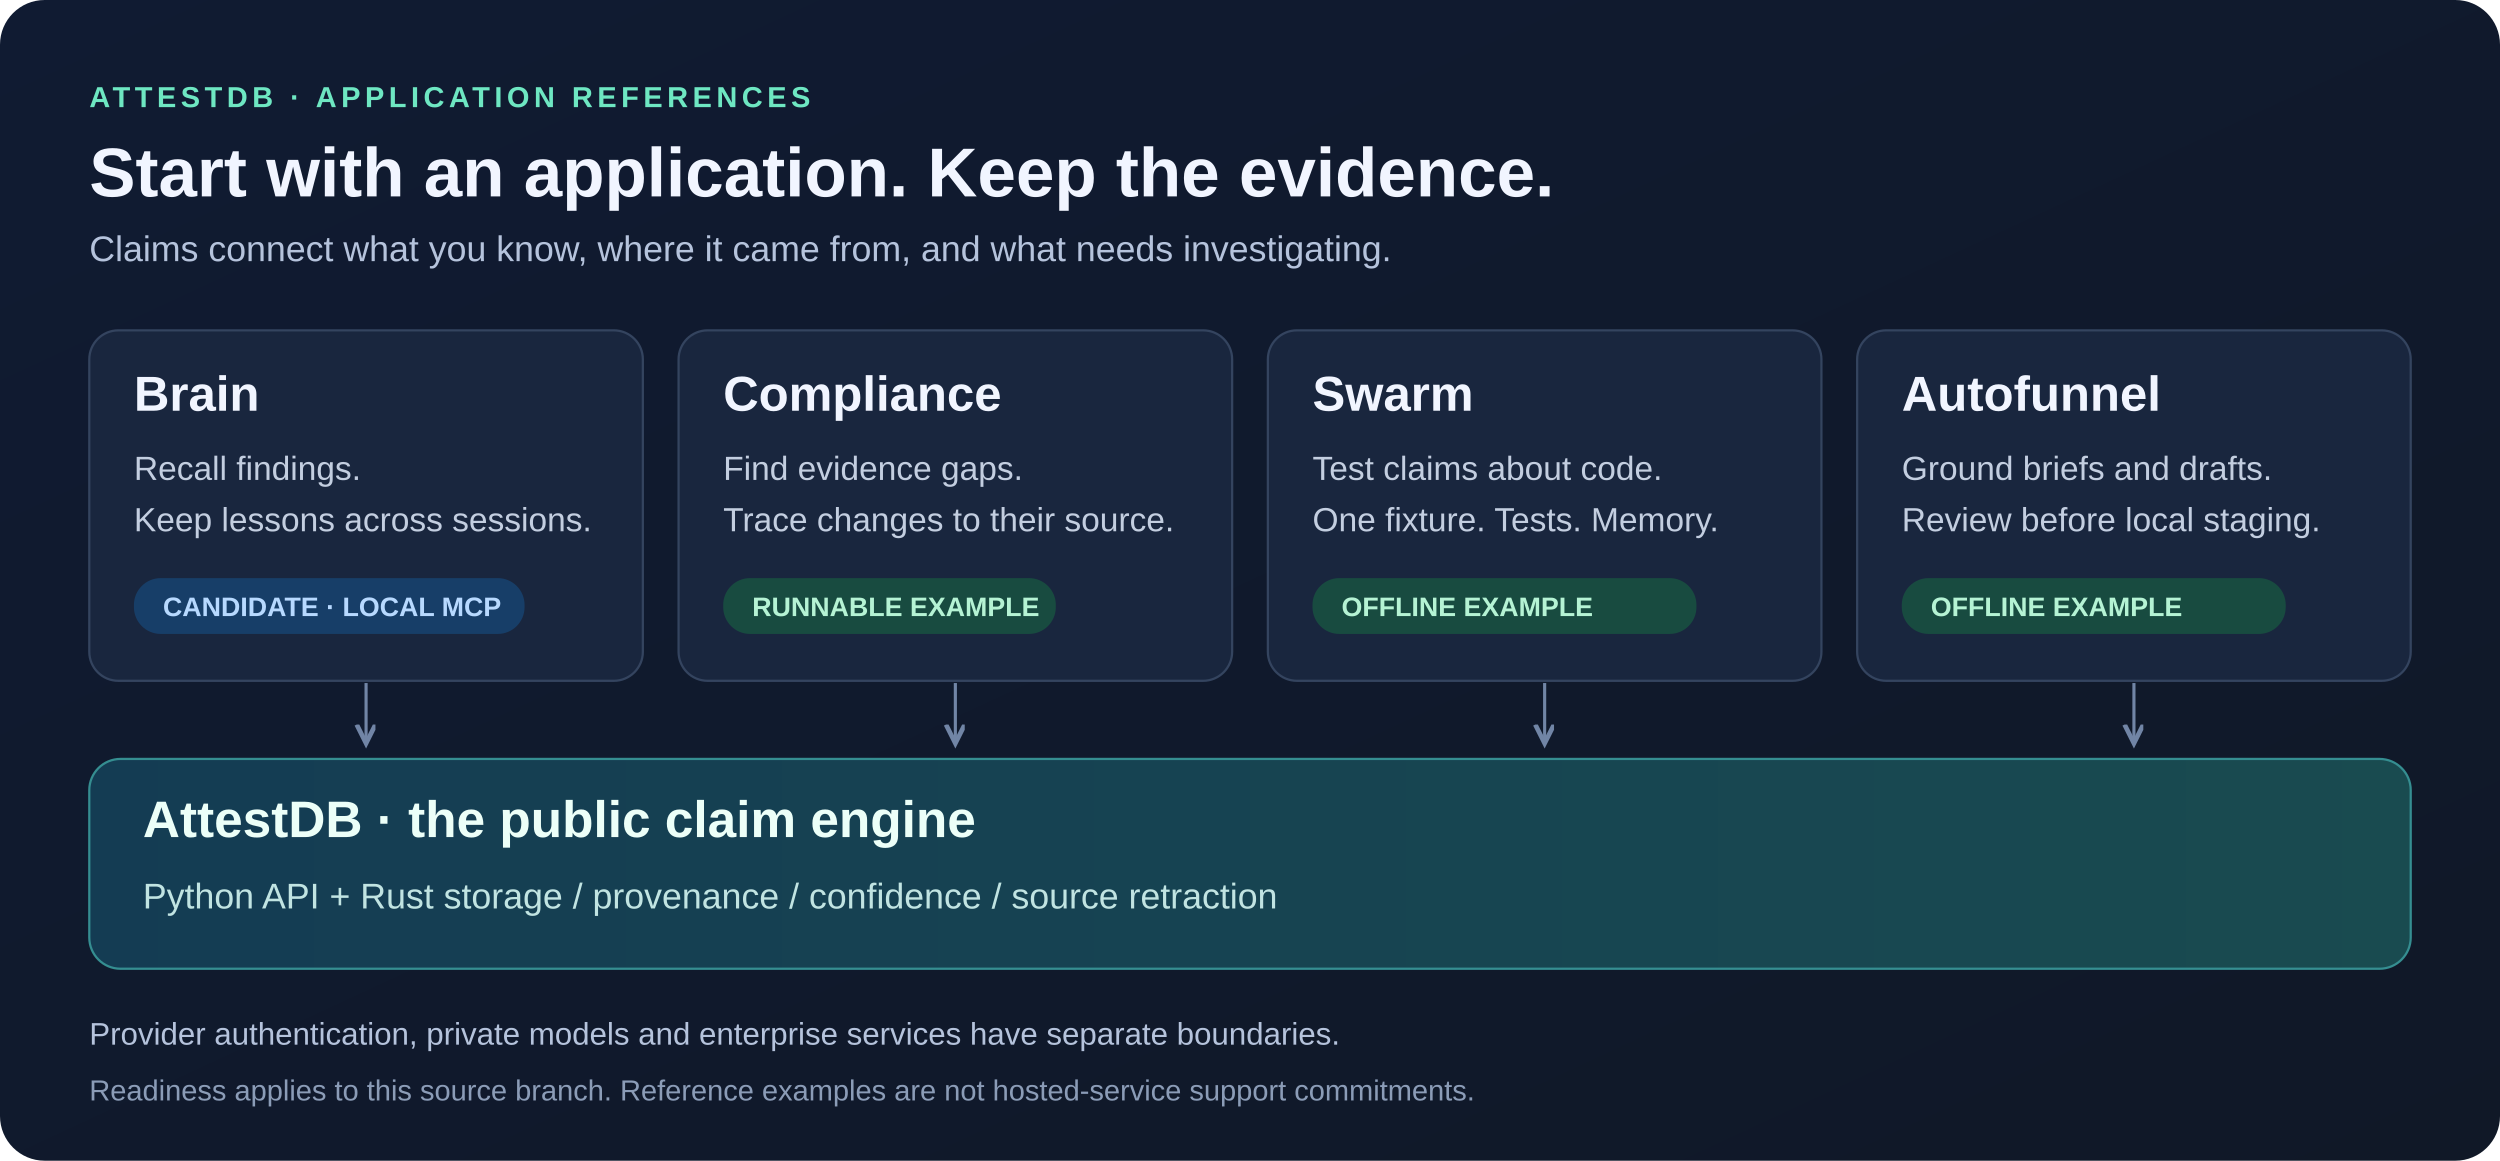
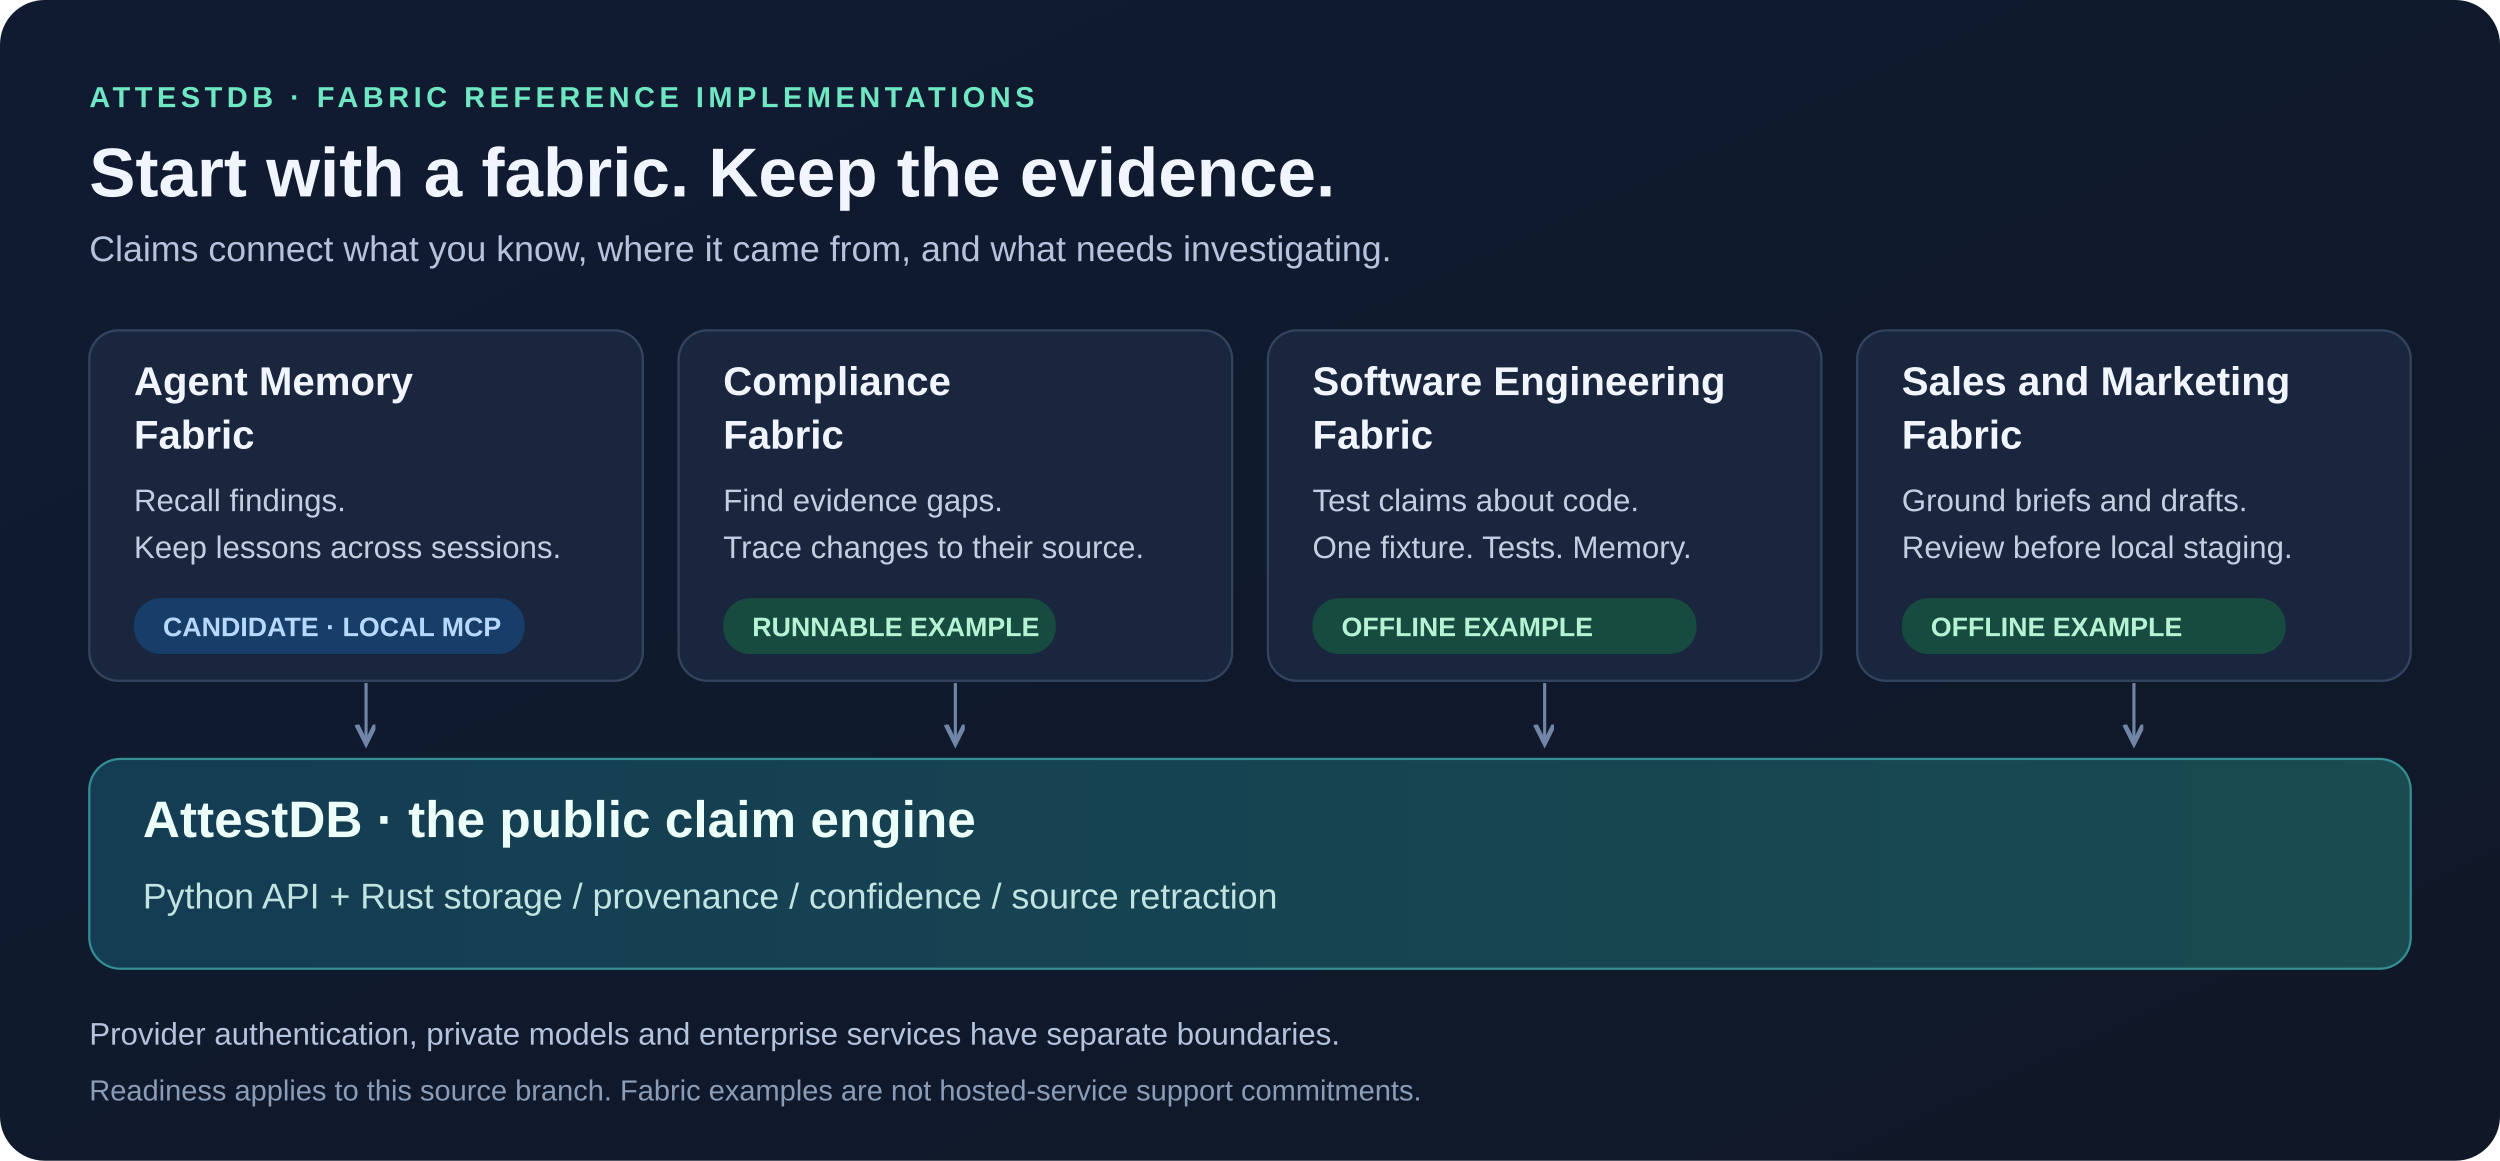
<svg xmlns="http://www.w3.org/2000/svg" width="1120" height="520" viewBox="0 0 1120 520" role="img" aria-labelledby="title desc">
  <defs>
    <linearGradient id="bg" x2="1" y2="1">
      <stop stop-color="#101b32" />
      <stop offset="1" stop-color="#101827" />
    </linearGradient>
    <linearGradient id="core" x2="1">
      <stop stop-color="#143c53" />
      <stop offset="1" stop-color="#194b50" />
    </linearGradient>
    <marker id="arrow" markerWidth="8" markerHeight="8" refX="6" refY="3" orient="auto">
      <path d="M0 0L6 3L0 6" fill="none" stroke="#7185a6" stroke-width="1.5" />
    </marker>
  </defs>
  <rect width="1120" height="520" rx="20" fill="url(#bg)" />
  <g font-family="Arial, Helvetica, sans-serif">
-     <text x="40" y="48" fill="#6ee7c2" font-size="13" font-weight="700" letter-spacing="2">ATTESTDB · APPLICATION REFERENCES</text>
-     <text x="40" y="88" fill="#f1f5ff" font-size="31" font-weight="700">Start with an application. Keep the evidence.</text>
+     <text x="40" y="48" fill="#6ee7c2" font-size="13" font-weight="700" letter-spacing="2">ATTESTDB · FABRIC REFERENCE IMPLEMENTATIONS</text>
+     <text x="40" y="88" fill="#f1f5ff" font-size="31" font-weight="700">Start with a fabric. Keep the evidence.</text>
    <text x="40" y="117" fill="#b5c3dc" font-size="16">Claims connect what you know, where it came from, and what needs investigating.</text>
    <g fill="#19263e" stroke="#34445f">
      <rect x="40" y="148" width="248" height="157" rx="13" />
      <rect x="304" y="148" width="248" height="157" rx="13" />
      <rect x="568" y="148" width="248" height="157" rx="13" />
      <rect x="832" y="148" width="248" height="157" rx="13" />
    </g>
-     <g font-size="22" font-weight="700" fill="#f1f5ff">
-       <text x="60" y="184">Brain</text>
-       <text x="324" y="184">Compliance</text>
-       <text x="588" y="184">Swarm</text>
-       <text x="852" y="184">Autofunnel</text>
+     <g font-size="18" font-weight="700" fill="#f1f5ff">
+       <text x="60" y="177">Agent Memory</text>
+       <text x="60" y="201">Fabric</text>
+       <text x="324" y="177">Compliance</text>
+       <text x="324" y="201">Fabric</text>
+       <text x="588" y="177">Software Engineering</text>
+       <text x="588" y="201">Fabric</text>
+       <text x="852" y="177">Sales and Marketing</text>
+       <text x="852" y="201">Fabric</text>
    </g>
-     <g font-size="15" fill="#c3cee0">
-       <text x="60" y="215">Recall findings.</text>
-       <text x="60" y="238">Keep lessons across sessions.</text>
-       <text x="324" y="215">Find evidence gaps.</text>
-       <text x="324" y="238">Trace changes to their source.</text>
-       <text x="588" y="215">Test claims about code.</text>
-       <text x="588" y="238">One fixture. Tests. Memory.</text>
-       <text x="852" y="215">Ground briefs and drafts.</text>
-       <text x="852" y="238">Review before local staging.</text>
+     <g font-size="14" fill="#c3cee0">
+       <text x="60" y="229">Recall findings.</text>
+       <text x="60" y="250">Keep lessons across sessions.</text>
+       <text x="324" y="229">Find evidence gaps.</text>
+       <text x="324" y="250">Trace changes to their source.</text>
+       <text x="588" y="229">Test claims about code.</text>
+       <text x="588" y="250">One fixture. Tests. Memory.</text>
+       <text x="852" y="229">Ground briefs and drafts.</text>
+       <text x="852" y="250">Review before local staging.</text>
    </g>
    <g font-size="12" font-weight="700">
-       <rect x="60" y="259" width="175" height="25" rx="12" fill="#173e68" />
-       <text x="73" y="276" fill="#b7d9ff">CANDIDATE · LOCAL MCP</text>
-       <rect x="324" y="259" width="149" height="25" rx="12" fill="#184b40" />
-       <text x="337" y="276" fill="#b5f3d4">RUNNABLE EXAMPLE</text>
-       <rect x="588" y="259" width="172" height="25" rx="12" fill="#184b40" />
-       <text x="601" y="276" fill="#b5f3d4">OFFLINE EXAMPLE</text>
-       <rect x="852" y="259" width="172" height="25" rx="12" fill="#184b40" />
-       <text x="865" y="276" fill="#b5f3d4">OFFLINE EXAMPLE</text>
+       <rect x="60" y="268" width="175" height="25" rx="12" fill="#173e68" />
+       <text x="73" y="285" fill="#b7d9ff">CANDIDATE · LOCAL MCP</text>
+       <rect x="324" y="268" width="149" height="25" rx="12" fill="#184b40" />
+       <text x="337" y="285" fill="#b5f3d4">RUNNABLE EXAMPLE</text>
+       <rect x="588" y="268" width="172" height="25" rx="12" fill="#184b40" />
+       <text x="601" y="285" fill="#b5f3d4">OFFLINE EXAMPLE</text>
+       <rect x="852" y="268" width="172" height="25" rx="12" fill="#184b40" />
+       <text x="865" y="285" fill="#b5f3d4">OFFLINE EXAMPLE</text>
    </g>
    <g stroke="#7185a6" stroke-width="1.4" fill="none" marker-end="url(#arrow)">
      <path d="M164 306V333" />
      <path d="M428 306V333" />
      <path d="M692 306V333" />
      <path d="M956 306V333" />
    </g>
    <rect x="40" y="340" width="1040" height="94" rx="14" fill="url(#core)" stroke="#358e91" />
    <text x="64" y="375" fill="#ecfff8" font-size="23" font-weight="700">AttestDB · the public claim engine</text>
    <text x="64" y="407" fill="#c1e4e2" font-size="16">Python API + Rust storage    /    provenance    /    confidence    /    source retraction</text>
    <text x="40" y="468" fill="#b5c3dc" font-size="14">Provider authentication, private models and enterprise services have separate boundaries.</text>
-     <text x="40" y="493" fill="#8b9cb7" font-size="13">Readiness applies to this source branch. Reference examples are not hosted-service support commitments.</text>
+     <text x="40" y="493" fill="#8b9cb7" font-size="13">Readiness applies to this source branch. Fabric examples are not hosted-service support commitments.</text>
  </g>
</svg>
